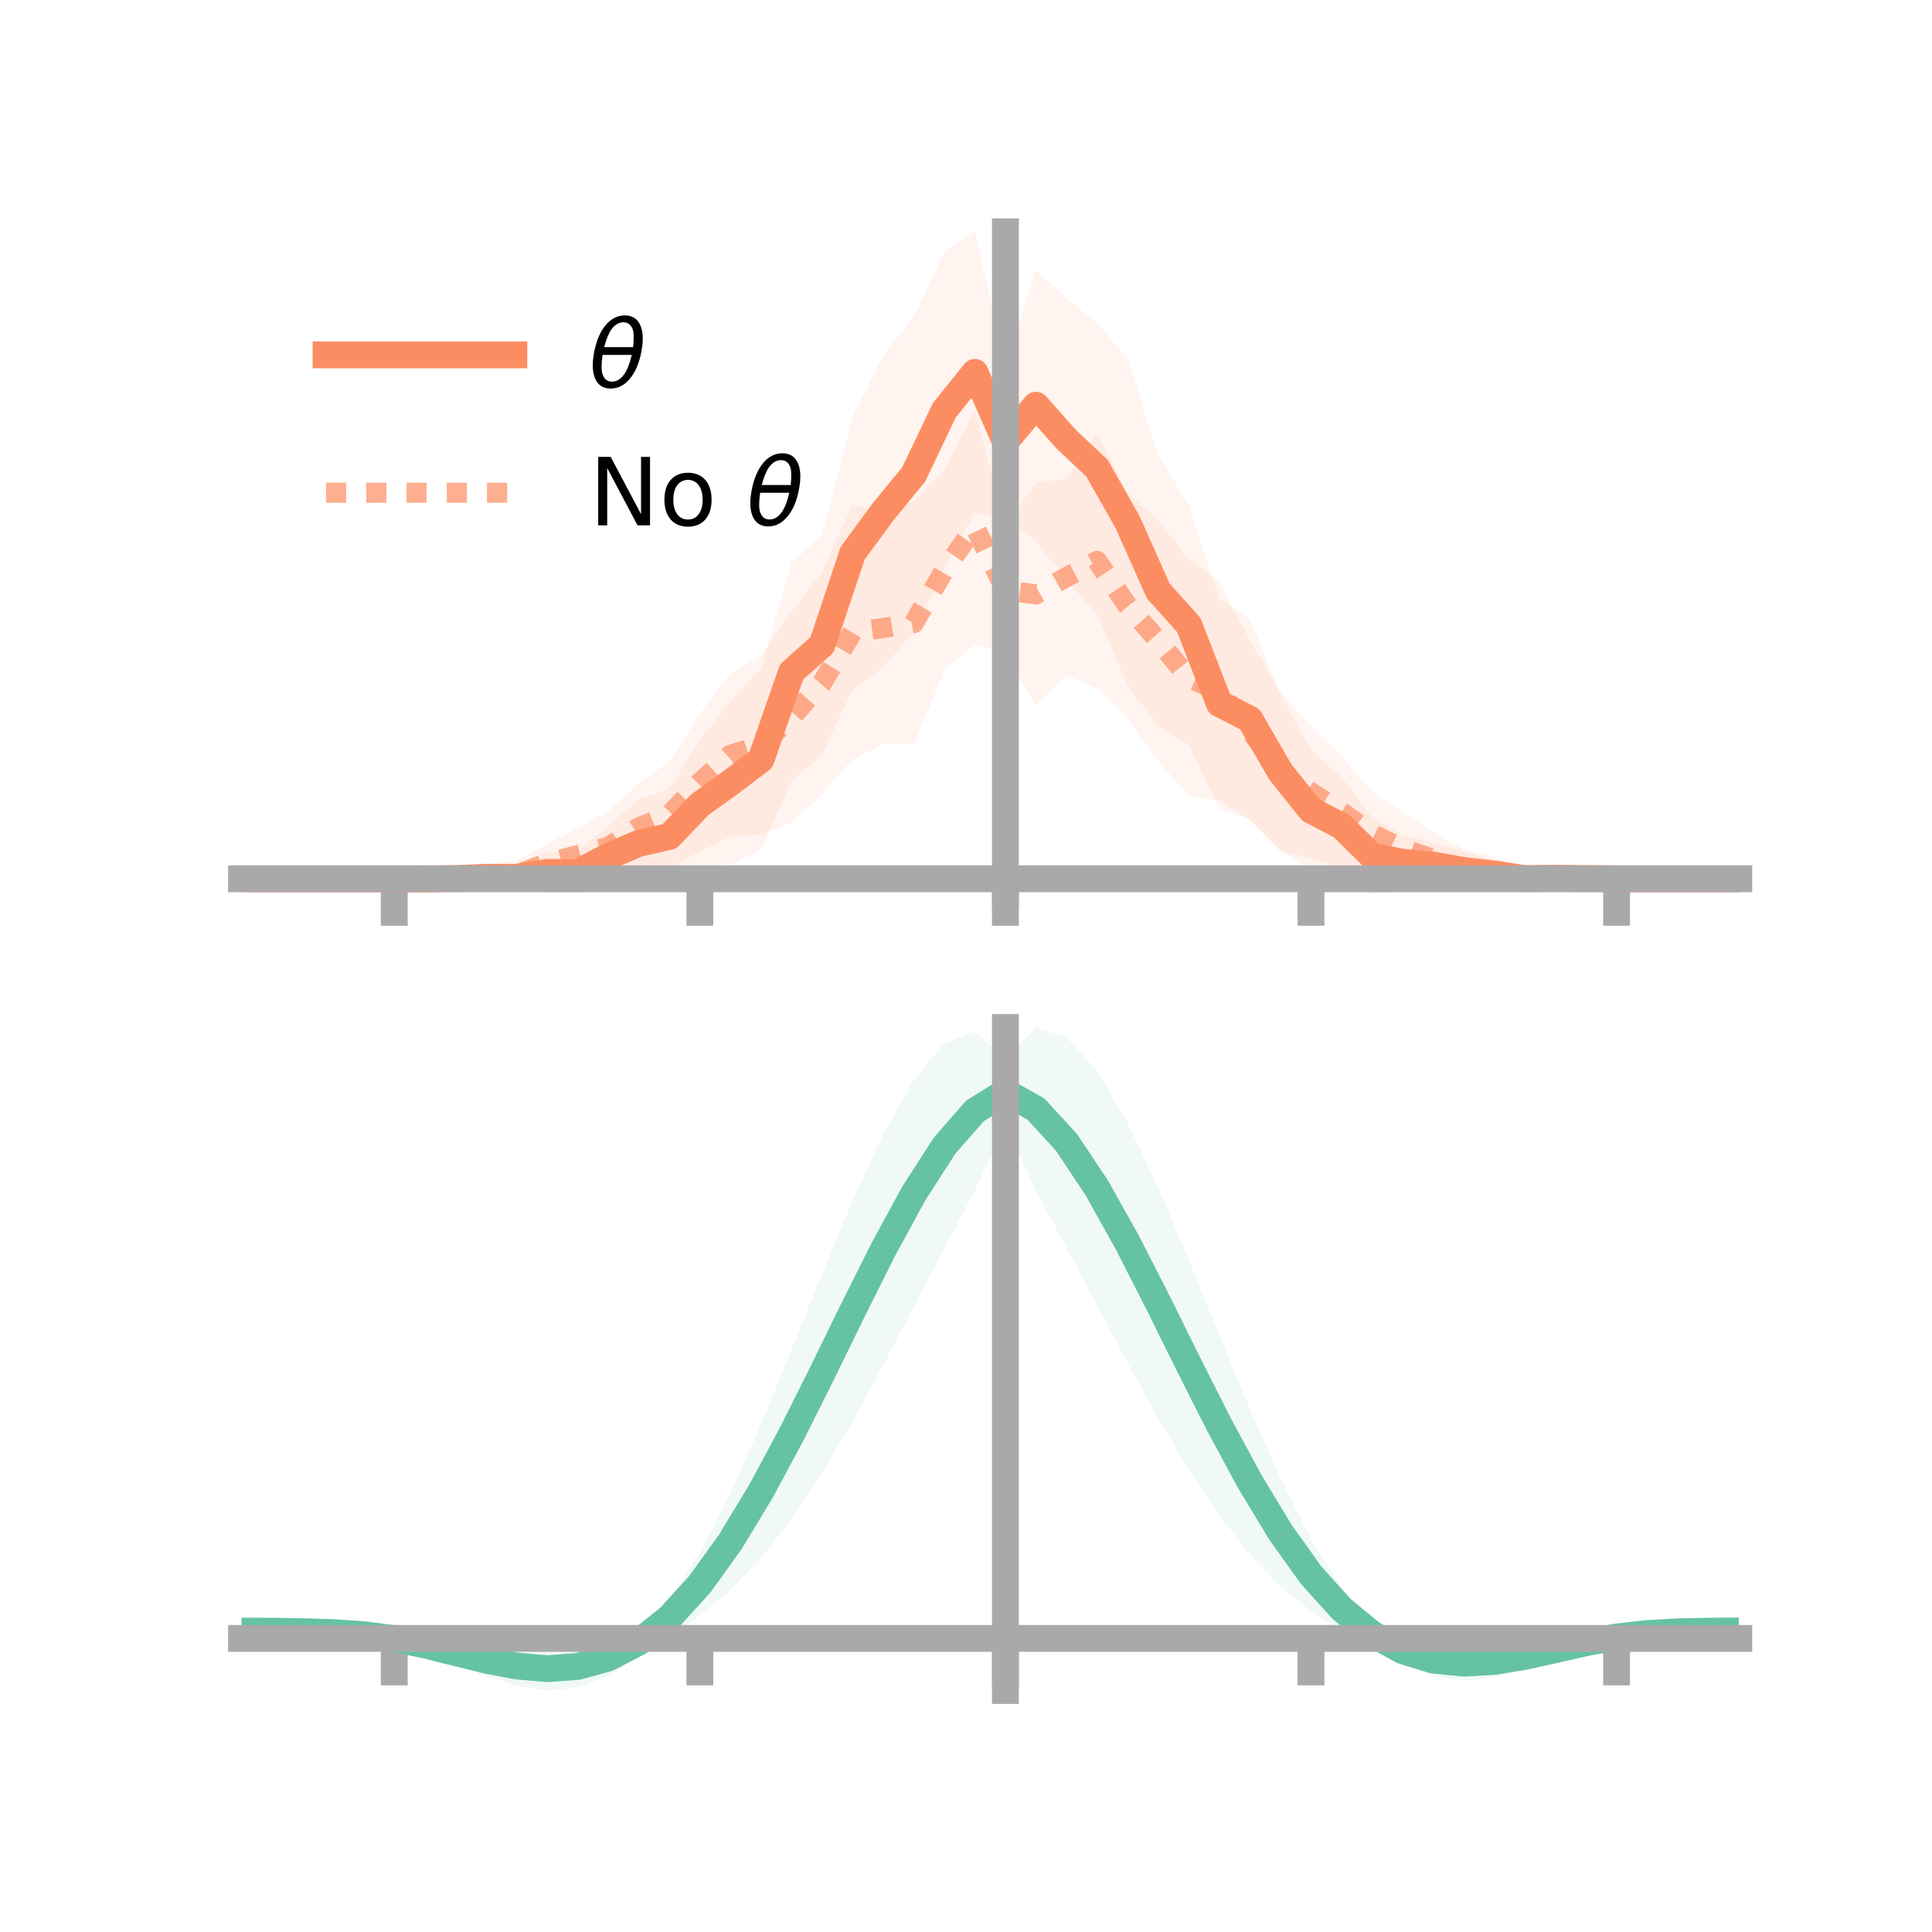
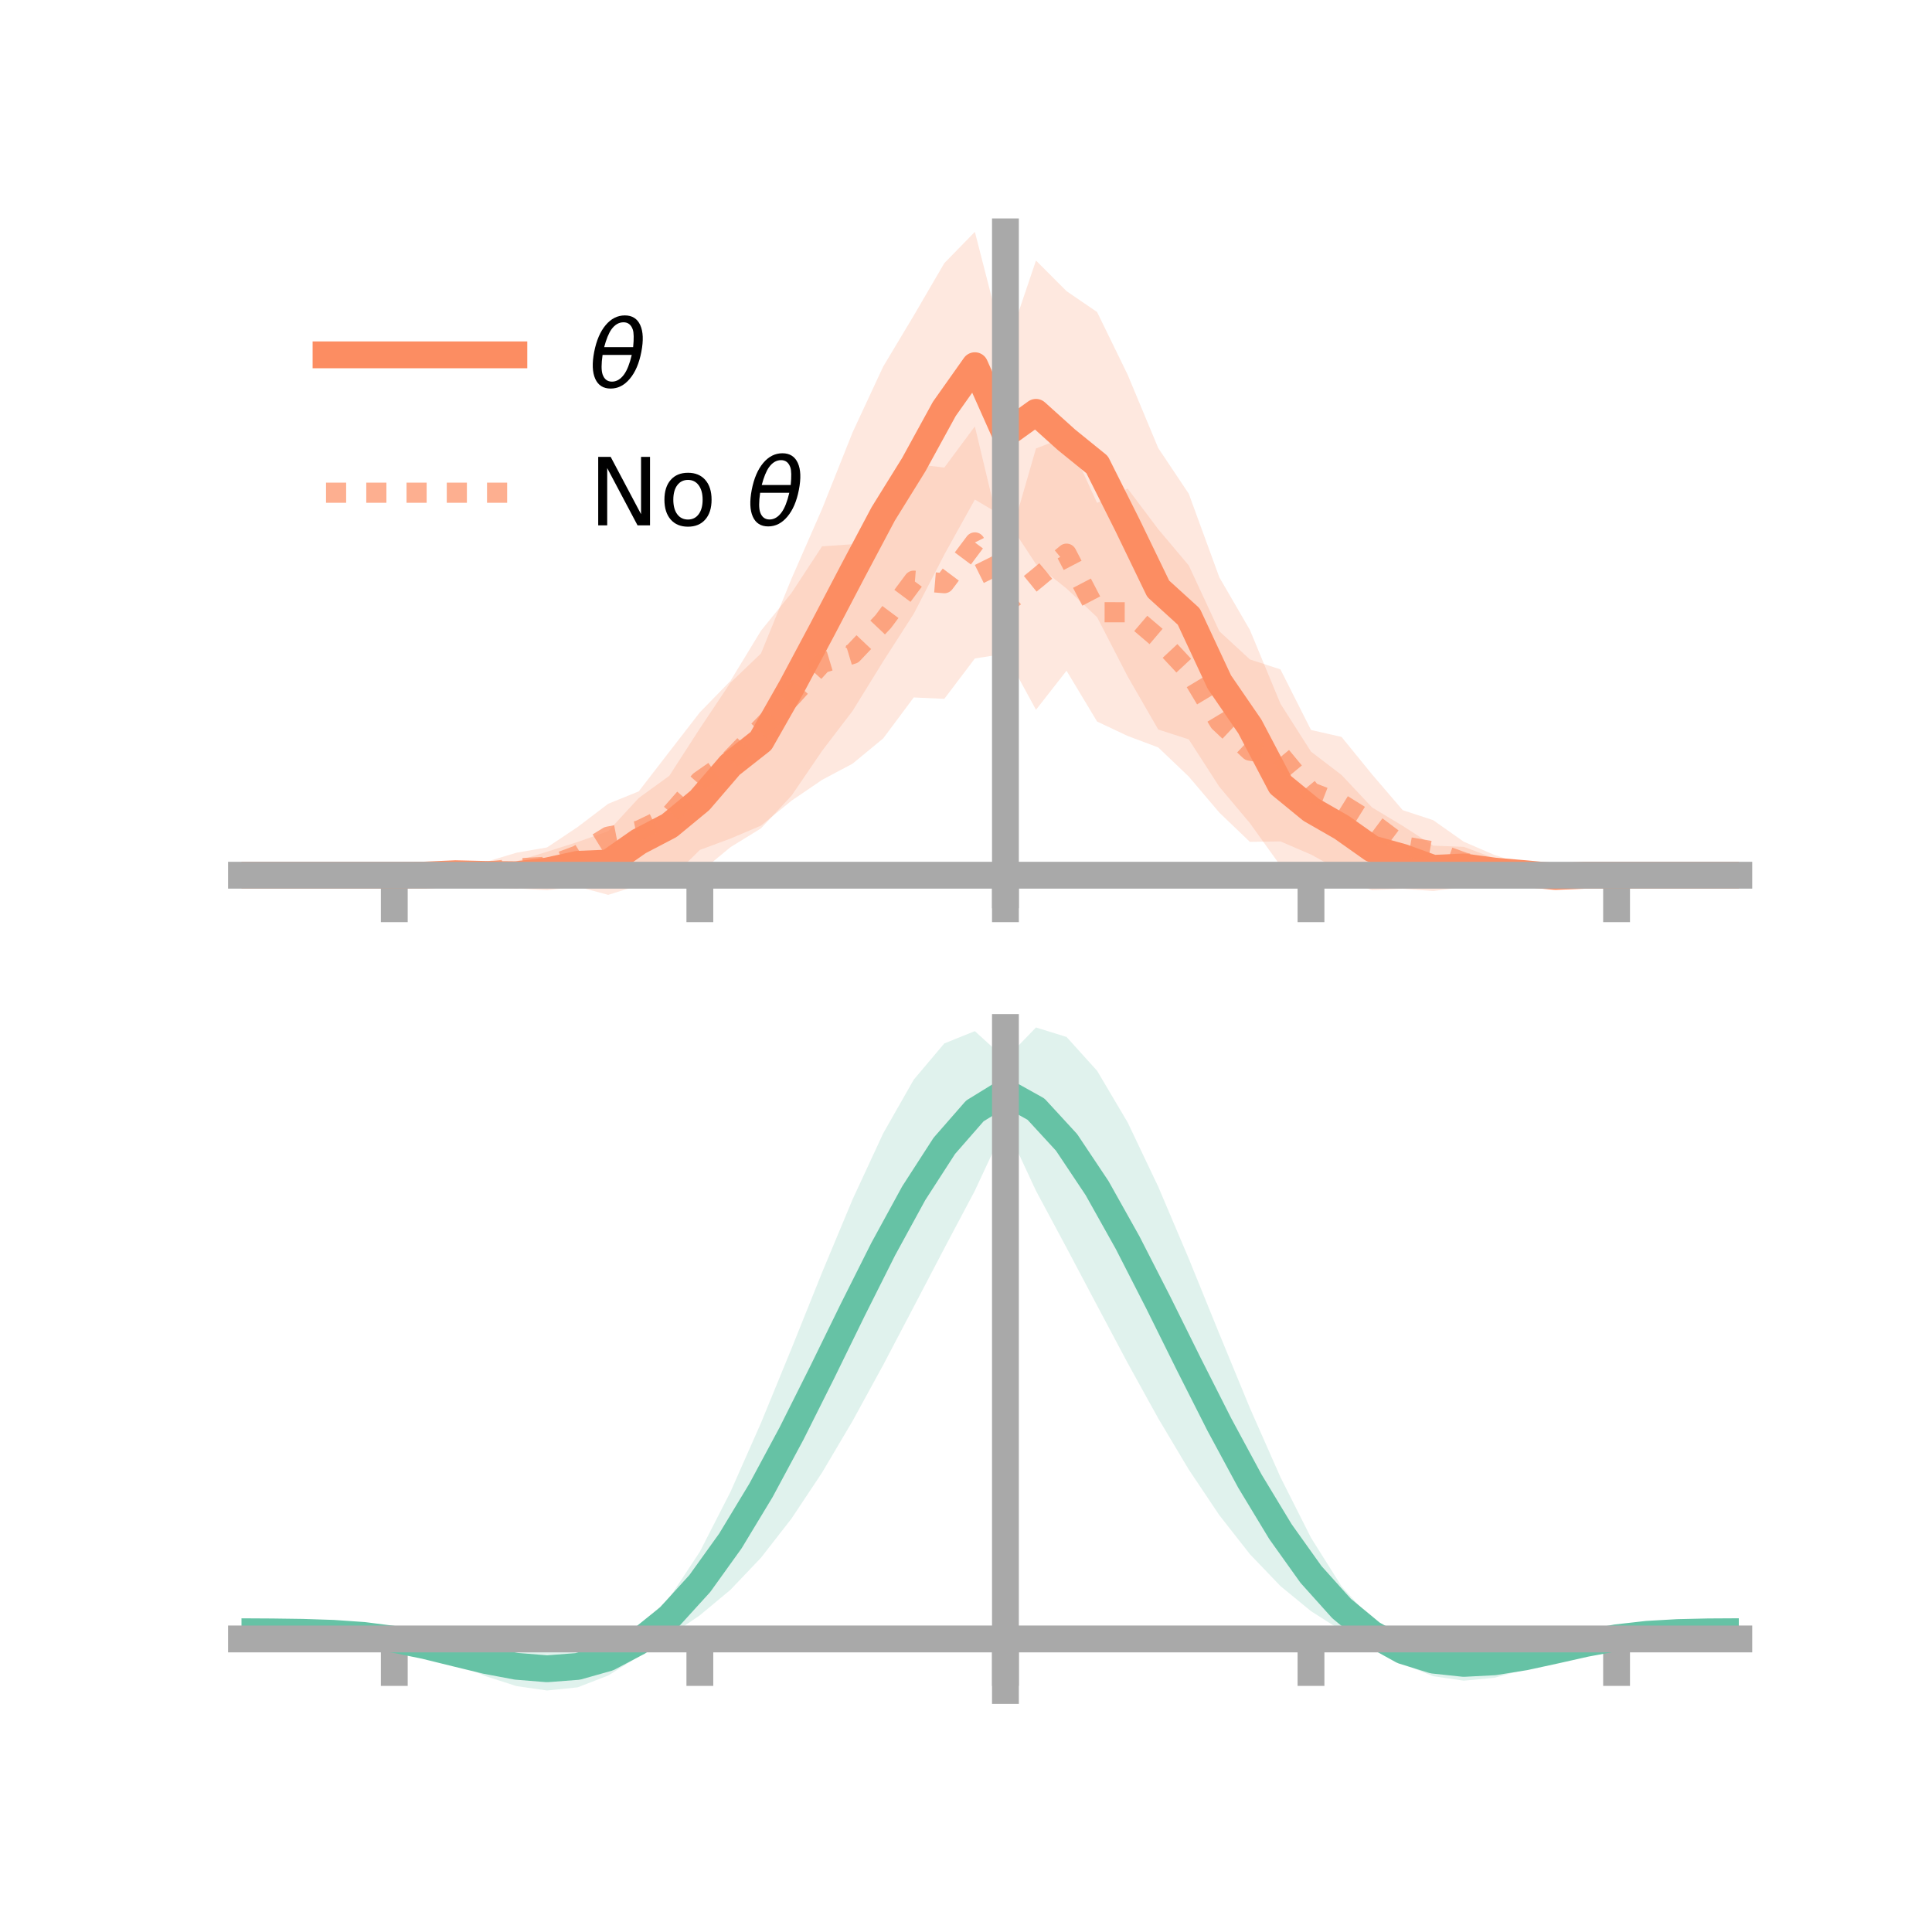
<svg xmlns="http://www.w3.org/2000/svg" xmlns:xlink="http://www.w3.org/1999/xlink" height="144pt" version="1.1" viewBox="0 0 144 144" width="144pt">
  <defs>
    <style type="text/css">
*{stroke-linecap:butt;stroke-linejoin:round;}
  </style>
  </defs>
  <g id="figure_1">
    <g id="patch_1">
      <path d="M 0 144  L 144 144  L 144 0  L 0 0  z " style="fill:none;" />
    </g>
    <g id="axes_1">
      <g id="patch_2">
        <path d="M 18 66.698  L 129.6 66.698  L 129.6 17.28  L 18 17.28  z " style="fill:none;" />
      </g>
      <g id="PolyCollection_1">
-         <path clip-path="url(#p12693fc544)" d="M 18 65.499  L 18 65.499  L 20.278 65.499  L 22.555 65.499  L 24.833 65.499  L 27.11 65.499  L 29.388 65.499  L 31.665 65.424  L 33.943 65.217  L 36.22 64.852  L 38.498 64.488  L 40.776 63.507  L 43.053 63.474  L 45.331 61.545  L 47.608 59.576  L 49.886 58.801  L 52.163 55.171  L 54.441 52.265  L 56.718 49.872  L 58.996 41.927  L 61.273 39.907  L 63.551 31.094  L 65.829 26.515  L 68.106 23.609  L 70.384 18.776  L 72.661 17.28  L 74.939 27.14  L 77.216 20.102  L 79.494 22.239  L 81.771 24.045  L 84.049 26.77  L 86.327 33.944  L 88.604 37.614  L 90.882 44.619  L 93.159 46.122  L 95.437 51.735  L 97.714 55.917  L 99.992 57.925  L 102.269 60.918  L 104.547 62.216  L 106.824 62.814  L 109.102 63.493  L 111.38 64.132  L 113.657 64.963  L 115.935 65.161  L 118.212 65.373  L 120.49 65.499  L 122.767 65.499  L 125.045 65.499  L 127.322 65.499  L 129.6 65.499  L 129.6 65.499  L 129.6 65.499  L 127.322 65.499  L 125.045 65.499  L 122.767 65.499  L 120.49 65.499  L 118.212 65.594  L 115.935 65.76  L 113.657 66.007  L 111.38 66.154  L 109.102 66.274  L 106.824 66.143  L 104.547 66.327  L 102.269 66.698  L 99.992 65.218  L 97.714 64.864  L 95.437 63.359  L 93.159 61.097  L 90.882 60.26  L 88.604 55.547  L 86.327 54.138  L 84.049 51.087  L 81.771 45.762  L 79.494 43.29  L 77.216 40.302  L 74.939 38.671  L 72.661 38.222  L 70.384 42.376  L 68.106 47.101  L 65.829 49.744  L 63.551 51.376  L 61.273 56.214  L 58.996 58.242  L 56.718 63.352  L 54.441 64.417  L 52.163 64.777  L 49.886 65.893  L 47.608 66.148  L 45.331 66.122  L 43.053 66.601  L 40.776 66.54  L 38.498 66.29  L 36.22 65.921  L 33.943 65.749  L 31.665 65.596  L 29.388 65.499  L 27.11 65.499  L 24.833 65.499  L 22.555 65.499  L 20.278 65.499  L 18 65.499  z " style="fill:#fc8d62;fill-opacity:0.1;" />
+         <path clip-path="url(#p0ebd4f1aff)" d="M 18 65.233  L 18 65.233  L 20.278 65.233  L 22.555 65.233  L 24.833 65.233  L 27.11 65.233  L 29.388 65.233  L 31.665 65.133  L 33.943 64.825  L 36.22 64.574  L 38.498 64.186  L 40.776 63.482  L 43.053 62.757  L 45.331 61.951  L 47.608 59.479  L 49.886 57.826  L 52.163 54.297  L 54.441 50.885  L 56.718 48.705  L 58.996 43.129  L 61.273 37.931  L 63.551 32.218  L 65.829 27.32  L 68.106 23.522  L 70.384 19.615  L 72.661 17.28  L 74.939 26.154  L 77.216 19.419  L 79.494 21.701  L 81.771 23.258  L 84.049 27.929  L 86.327 33.394  L 88.604 36.8  L 90.882 43.03  L 93.159 46.95  L 95.437 52.448  L 97.714 56.022  L 99.992 57.764  L 102.269 60.186  L 104.547 61.554  L 106.824 63.03  L 109.102 63.119  L 111.38 63.971  L 113.657 64.459  L 115.935 65.076  L 118.212 65.127  L 120.49 65.233  L 122.767 65.233  L 125.045 65.233  L 127.322 65.233  L 129.6 65.233  L 129.6 65.233  L 129.6 65.233  L 127.322 65.233  L 125.045 65.233  L 122.767 65.233  L 120.49 65.233  L 118.212 65.335  L 115.935 65.583  L 113.657 65.777  L 111.38 65.878  L 109.102 66.118  L 106.824 66.413  L 104.547 66.243  L 102.269 66.345  L 99.992 65.555  L 97.714 64.685  L 95.437 64.525  L 93.159 61.35  L 90.882 58.641  L 88.604 55.11  L 86.327 54.373  L 84.049 50.418  L 81.771 46.001  L 79.494 43.866  L 77.216 42.048  L 74.939 38.583  L 72.661 37.233  L 70.384 41.336  L 68.106 45.746  L 65.829 49.291  L 63.551 52.98  L 61.273 55.966  L 58.996 59.306  L 56.718 61.742  L 54.441 63.147  L 52.163 65.029  L 49.886 65.258  L 47.608 65.984  L 45.331 66.698  L 43.053 66.084  L 40.776 66.353  L 38.498 66.211  L 36.22 65.775  L 33.943 65.418  L 31.665 65.311  L 29.388 65.233  L 27.11 65.233  L 24.833 65.233  L 22.555 65.233  L 20.278 65.233  L 18 65.233  z " style="fill:#fc8d62;fill-opacity:0.2;" />
      </g>
      <g id="PolyCollection_2">
-         <path clip-path="url(#p12693fc544)" d="M 18 65.499  L 18 65.499  L 20.278 65.499  L 22.555 65.499  L 24.833 65.499  L 27.11 65.499  L 29.388 65.499  L 31.665 65.369  L 33.943 65.102  L 36.22 64.421  L 38.498 64.154  L 40.776 62.895  L 43.053 61.732  L 45.331 60.479  L 47.608 58.363  L 49.886 56.764  L 52.163 53.2  L 54.441 50.169  L 56.718 48.885  L 58.996 45.574  L 61.273 42.627  L 63.551 37.619  L 65.829 38.174  L 68.106 37.397  L 70.384 35.04  L 72.661 30.559  L 74.939 39.213  L 77.216 35.982  L 79.494 35.688  L 81.771 32.301  L 84.049 36.754  L 86.327 38.781  L 88.604 41.729  L 90.882 43.339  L 93.159 47.721  L 95.437 51.577  L 97.714 54.128  L 99.992 56.361  L 102.269 59.03  L 104.547 60.537  L 106.824 62.024  L 109.102 63.297  L 111.38 63.924  L 113.657 64.703  L 115.935 65.278  L 118.212 65.321  L 120.49 65.499  L 122.767 65.499  L 125.045 65.499  L 127.322 65.499  L 129.6 65.499  L 129.6 65.499  L 129.6 65.499  L 127.322 65.499  L 125.045 65.499  L 122.767 65.499  L 120.49 65.499  L 118.212 65.613  L 115.935 65.704  L 113.657 66.139  L 111.38 66.114  L 109.102 66.183  L 106.824 66.034  L 104.547 65.965  L 102.269 65.295  L 99.992 64.676  L 97.714 63.984  L 95.437 63.484  L 93.159 61.096  L 90.882 59.678  L 88.604 59.371  L 86.327 56.711  L 84.049 53.571  L 81.771 51.304  L 79.494 50.327  L 77.216 52.616  L 74.939 48.807  L 72.661 47.968  L 70.384 49.959  L 68.106 55.498  L 65.829 55.449  L 63.551 56.596  L 61.273 59.166  L 58.996 61.346  L 56.718 62.207  L 54.441 62.35  L 52.163 63.444  L 49.886 64.731  L 47.608 64.978  L 45.331 65.772  L 43.053 65.728  L 40.776 65.782  L 38.498 66.199  L 36.22 65.896  L 33.943 65.705  L 31.665 65.663  L 29.388 65.499  L 27.11 65.499  L 24.833 65.499  L 22.555 65.499  L 20.278 65.499  L 18 65.499  z " style="fill:#fc8d62;fill-opacity:0.1;" />
+         <path clip-path="url(#p0ebd4f1aff)" d="M 18 65.233  L 18 65.233  L 20.278 65.233  L 22.555 65.233  L 24.833 65.233  L 27.11 65.233  L 29.388 65.232  L 31.665 65.121  L 33.943 64.565  L 36.22 64.241  L 38.498 63.556  L 40.776 63.161  L 43.053 61.641  L 45.331 59.909  L 47.608 58.984  L 49.886 56.033  L 52.163 53.094  L 54.441 50.756  L 56.718 47.013  L 58.996 44.193  L 61.273 40.72  L 63.551 40.563  L 65.829 37.628  L 68.106 34.577  L 70.384 34.849  L 72.661 31.779  L 74.939 41.313  L 77.216 33.427  L 79.494 32.542  L 81.771 37.485  L 84.049 36.416  L 86.327 39.441  L 88.604 42.146  L 90.882 47.048  L 93.159 49.149  L 95.437 49.893  L 97.714 54.408  L 99.992 54.927  L 102.269 57.724  L 104.547 60.383  L 106.824 61.132  L 109.102 62.738  L 111.38 63.72  L 113.657 64.462  L 115.935 64.824  L 118.212 65.13  L 120.49 65.233  L 122.767 65.233  L 125.045 65.233  L 127.322 65.233  L 129.6 65.233  L 129.6 65.233  L 129.6 65.233  L 127.322 65.233  L 125.045 65.233  L 122.767 65.233  L 120.49 65.233  L 118.212 65.334  L 115.935 65.659  L 113.657 65.645  L 111.38 65.917  L 109.102 65.828  L 106.824 65.786  L 104.547 65.741  L 102.269 64.984  L 99.992 64.943  L 97.714 63.692  L 95.437 62.713  L 93.159 62.748  L 90.882 60.565  L 88.604 57.881  L 86.327 55.708  L 84.049 54.854  L 81.771 53.779  L 79.494 49.992  L 77.216 52.904  L 74.939 48.719  L 72.661 49.078  L 70.384 52.087  L 68.106 51.983  L 65.829 55.037  L 63.551 56.915  L 61.273 58.128  L 58.996 59.678  L 56.718 61.538  L 54.441 62.504  L 52.163 63.349  L 49.886 65.59  L 47.608 64.837  L 45.331 64.806  L 43.053 65.877  L 40.776 66.039  L 38.498 65.895  L 36.22 65.713  L 33.943 65.637  L 31.665 65.334  L 29.388 65.234  L 27.11 65.233  L 24.833 65.233  L 22.555 65.233  L 20.278 65.233  L 18 65.233  z " style="fill:#fc8d62;fill-opacity:0.2;" />
      </g>
      <g id="matplotlib.axis_1">
        <g id="xtick_1">
          <g id="line2d_1">
            <defs>
-               <path d="M 0 0  L 0 3.5  " id="mb0c18ec62f" style="stroke:#a9a9a9;stroke-width:2;" />
+               <path d="M 0 0  L 0 3.5  " id="m261ce01655" style="stroke:#a9a9a9;stroke-width:2;" />
            </defs>
            <g>
-               <use style="fill:#a9a9a9;stroke:#a9a9a9;stroke-width:2;" x="29.388" xlink:href="#mb0c18ec62f" y="65.499" />
+               <use style="fill:#a9a9a9;stroke:#a9a9a9;stroke-width:2;" x="29.388" xlink:href="#m261ce01655" y="65.233" />
            </g>
          </g>
        </g>
        <g id="xtick_2">
          <g id="line2d_2">
            <g>
-               <use style="fill:#a9a9a9;stroke:#a9a9a9;stroke-width:2;" x="52.163" xlink:href="#mb0c18ec62f" y="65.499" />
+               <use style="fill:#a9a9a9;stroke:#a9a9a9;stroke-width:2;" x="52.163" xlink:href="#m261ce01655" y="65.233" />
            </g>
          </g>
        </g>
        <g id="xtick_3">
          <g id="line2d_3">
            <g>
-               <use style="fill:#a9a9a9;stroke:#a9a9a9;stroke-width:2;" x="74.939" xlink:href="#mb0c18ec62f" y="65.499" />
+               <use style="fill:#a9a9a9;stroke:#a9a9a9;stroke-width:2;" x="74.939" xlink:href="#m261ce01655" y="65.233" />
            </g>
          </g>
        </g>
        <g id="xtick_4">
          <g id="line2d_4">
            <g>
-               <use style="fill:#a9a9a9;stroke:#a9a9a9;stroke-width:2;" x="97.714" xlink:href="#mb0c18ec62f" y="65.499" />
+               <use style="fill:#a9a9a9;stroke:#a9a9a9;stroke-width:2;" x="97.714" xlink:href="#m261ce01655" y="65.233" />
            </g>
          </g>
        </g>
        <g id="xtick_5">
          <g id="line2d_5">
            <g>
-               <use style="fill:#a9a9a9;stroke:#a9a9a9;stroke-width:2;" x="120.49" xlink:href="#mb0c18ec62f" y="65.499" />
+               <use style="fill:#a9a9a9;stroke:#a9a9a9;stroke-width:2;" x="120.49" xlink:href="#m261ce01655" y="65.233" />
            </g>
          </g>
        </g>
      </g>
      <g id="matplotlib.axis_2" />
      <g id="line2d_6">
-         <path clip-path="url(#p12693fc544)" d="M 18 65.499  L 20.278 65.499  L 22.555 65.499  L 24.833 65.499  L 27.11 65.499  L 29.388 65.499  L 31.665 65.51  L 33.943 65.483  L 36.22 65.387  L 38.498 65.389  L 40.776 65.024  L 43.053 65.037  L 45.331 63.833  L 47.608 62.862  L 49.886 62.347  L 52.163 59.974  L 54.441 58.341  L 56.718 56.612  L 58.996 50.085  L 61.273 48.06  L 63.551 41.235  L 65.829 38.13  L 68.106 35.355  L 70.384 30.576  L 72.661 27.751  L 74.939 32.906  L 77.216 30.202  L 79.494 32.764  L 81.771 34.903  L 84.049 38.929  L 86.327 44.041  L 88.604 46.581  L 90.882 52.439  L 93.159 53.609  L 95.437 57.547  L 97.714 60.39  L 99.992 61.572  L 102.269 63.808  L 104.547 64.271  L 106.824 64.479  L 109.102 64.884  L 111.38 65.143  L 113.657 65.485  L 115.935 65.46  L 118.212 65.483  L 120.49 65.499  L 122.767 65.499  L 125.045 65.499  L 127.322 65.499  L 129.6 65.499  " style="fill:none;stroke:#fc8d62;stroke-linecap:square;stroke-width:2;" />
+         <path clip-path="url(#p0ebd4f1aff)" d="M 18 65.233  L 20.278 65.233  L 22.555 65.233  L 24.833 65.233  L 27.11 65.233  L 29.388 65.233  L 31.665 65.222  L 33.943 65.121  L 36.22 65.175  L 38.498 65.198  L 40.776 64.918  L 43.053 64.42  L 45.331 64.325  L 47.608 62.732  L 49.886 61.542  L 52.163 59.663  L 54.441 57.016  L 56.718 55.224  L 58.996 51.217  L 61.273 46.949  L 63.551 42.599  L 65.829 38.305  L 68.106 34.634  L 70.384 30.476  L 72.661 27.257  L 74.939 32.369  L 77.216 30.734  L 79.494 32.784  L 81.771 34.629  L 84.049 39.173  L 86.327 43.884  L 88.604 45.955  L 90.882 50.835  L 93.159 54.15  L 95.437 58.487  L 97.714 60.353  L 99.992 61.659  L 102.269 63.266  L 104.547 63.898  L 106.824 64.722  L 109.102 64.618  L 111.38 64.924  L 113.657 65.118  L 115.935 65.329  L 118.212 65.231  L 120.49 65.233  L 122.767 65.233  L 125.045 65.233  L 127.322 65.233  L 129.6 65.233  " style="fill:none;stroke:#fc8d62;stroke-linecap:square;stroke-width:2;" />
      </g>
      <g id="line2d_7">
-         <path clip-path="url(#p12693fc544)" d="M 18 65.499  L 20.278 65.499  L 22.555 65.499  L 24.833 65.499  L 27.11 65.499  L 29.388 65.499  L 31.665 65.516  L 33.943 65.404  L 36.22 65.159  L 38.498 65.176  L 40.776 64.338  L 43.053 63.73  L 45.331 63.125  L 47.608 61.671  L 49.886 60.748  L 52.163 58.322  L 54.441 56.259  L 56.718 55.546  L 58.996 53.46  L 61.273 50.896  L 63.551 47.108  L 65.829 46.812  L 68.106 46.447  L 70.384 42.5  L 72.661 39.264  L 74.939 44.01  L 77.216 44.299  L 79.494 43.008  L 81.771 41.802  L 84.049 45.162  L 86.327 47.746  L 88.604 50.55  L 90.882 51.508  L 93.159 54.408  L 95.437 57.531  L 97.714 59.056  L 99.992 60.518  L 102.269 62.163  L 104.547 63.251  L 106.824 64.029  L 109.102 64.74  L 111.38 65.019  L 113.657 65.421  L 115.935 65.491  L 118.212 65.467  L 120.49 65.499  L 122.767 65.499  L 125.045 65.499  L 127.322 65.499  L 129.6 65.499  " style="fill:none;stroke:#fc8d62;stroke-dasharray:1.5,1.5;stroke-dashoffset:0;stroke-opacity:0.7;stroke-width:1.5;" />
+         <path clip-path="url(#p0ebd4f1aff)" d="M 18 65.233  L 20.278 65.233  L 22.555 65.233  L 24.833 65.233  L 27.11 65.233  L 29.388 65.233  L 31.665 65.228  L 33.943 65.101  L 36.22 64.977  L 38.498 64.726  L 40.776 64.6  L 43.053 63.759  L 45.331 62.358  L 47.608 61.911  L 49.886 60.812  L 52.163 58.221  L 54.441 56.63  L 56.718 54.275  L 58.996 51.936  L 61.273 49.424  L 63.551 48.739  L 65.829 46.332  L 68.106 43.28  L 70.384 43.468  L 72.661 40.428  L 74.939 45.016  L 77.216 43.165  L 79.494 41.267  L 81.771 45.632  L 84.049 45.635  L 86.327 47.575  L 88.604 50.014  L 90.882 53.807  L 93.159 55.949  L 95.437 56.303  L 97.714 59.05  L 99.992 59.935  L 102.269 61.354  L 104.547 63.062  L 106.824 63.459  L 109.102 64.283  L 111.38 64.818  L 113.657 65.054  L 115.935 65.241  L 118.212 65.232  L 120.49 65.233  L 122.767 65.233  L 125.045 65.233  L 127.322 65.233  L 129.6 65.233  " style="fill:none;stroke:#fc8d62;stroke-dasharray:1.5,1.5;stroke-dashoffset:0;stroke-opacity:0.7;stroke-width:1.5;" />
      </g>
      <g id="patch_3">
        <path d="M 74.939 66.698  L 74.939 17.28  " style="fill:none;stroke:#a9a9a9;stroke-linecap:square;stroke-linejoin:miter;stroke-width:2;" />
      </g>
      <g id="patch_4">
        <path d="M 129.6 66.698  L 129.6 17.28  " style="fill:none;" />
      </g>
      <g id="patch_5">
-         <path d="M 18 65.499  L 129.6 65.499  " style="fill:none;stroke:#a9a9a9;stroke-linecap:square;stroke-linejoin:miter;stroke-width:2;" />
+         <path d="M 18 65.233  L 129.6 65.233  " style="fill:none;stroke:#a9a9a9;stroke-linecap:square;stroke-linejoin:miter;stroke-width:2;" />
      </g>
      <g id="patch_6">
        <path d="M 18 17.28  L 129.6 17.28  " style="fill:none;" />
      </g>
      <g id="legend_1">
        <g id="line2d_8">
          <path d="M 24.3 26.449  L 38.3 26.449  " style="fill:none;stroke:#fc8d62;stroke-linecap:square;stroke-width:2;" />
        </g>
        <g id="line2d_9" />
        <g id="text_1">
          <defs>
            <path d="M 45.516 34.672  L 14.453 34.672  Q 12.359 20.062 14.5 13.875  Q 17.188 6.25 24.469 6.25  Q 31.781 6.25 37.359 13.922  Q 42.234 20.656 45.516 34.672  z M 47.016 42.969  Q 48.344 56.844 46.625 61.719  Q 43.953 69.438 36.766 69.438  Q 29.297 69.438 23.828 61.812  Q 19.531 55.672 16.156 42.969  z M 38.188 76.766  Q 49.906 76.766 54.594 66.406  Q 59.281 56.109 55.719 37.844  Q 52.203 19.625 43.453 9.281  Q 34.766 -1.125 23.047 -1.125  Q 11.281 -1.125 6.641 9.281  Q 2 19.625 5.516 37.844  Q 9.078 56.109 17.719 66.406  Q 26.422 76.766 38.188 76.766  z " id="DejaVuSans-Oblique-952" />
          </defs>
          <g transform="translate(43.9 28.89891)scale(0.07 -0.07)">
            <use transform="translate(0 0.234375)" xlink:href="#DejaVuSans-Oblique-952" />
          </g>
        </g>
        <g id="line2d_10">
          <path d="M 24.3 36.724  L 38.3 36.724  " style="fill:none;stroke:#fc8d62;stroke-dasharray:1.5,1.5;stroke-dashoffset:0;stroke-opacity:0.7;stroke-width:1.5;" />
        </g>
        <g id="line2d_11" />
        <g id="text_2">
          <defs>
            <path d="M 9.812 72.906  L 23.094 72.906  L 55.422 11.922  L 55.422 72.906  L 64.984 72.906  L 64.984 0  L 51.703 0  L 19.391 60.984  L 19.391 0  L 9.812 0  z " id="DejaVuSans-78" />
            <path d="M 30.609 48.391  Q 23.391 48.391 19.188 42.75  Q 14.984 37.109 14.984 27.297  Q 14.984 17.484 19.156 11.844  Q 23.344 6.203 30.609 6.203  Q 37.797 6.203 41.984 11.859  Q 46.188 17.531 46.188 27.297  Q 46.188 37.016 41.984 42.703  Q 37.797 48.391 30.609 48.391  z M 30.609 56  Q 42.328 56 49.016 48.375  Q 55.719 40.766 55.719 27.297  Q 55.719 13.875 49.016 6.219  Q 42.328 -1.422 30.609 -1.422  Q 18.844 -1.422 12.172 6.219  Q 5.516 13.875 5.516 27.297  Q 5.516 40.766 12.172 48.375  Q 18.844 56 30.609 56  z " id="DejaVuSans-111" />
            <path id="DejaVuSans-32" />
          </defs>
          <g transform="translate(43.9 39.17359)scale(0.07 -0.07)">
            <use transform="translate(0 0.234375)" xlink:href="#DejaVuSans-78" />
            <use transform="translate(74.80469 0.234375)" xlink:href="#DejaVuSans-111" />
            <use transform="translate(135.9863 0.234375)" xlink:href="#DejaVuSans-32" />
            <use transform="translate(167.7734 0.234375)" xlink:href="#DejaVuSans-Oblique-952" />
          </g>
        </g>
      </g>
    </g>
    <g id="axes_2">
      <g id="patch_7">
        <path d="M 18 126  L 129.6 126  L 129.6 76.582  L 18 76.582  z " style="fill:none;" />
      </g>
      <g id="PolyCollection_3">
-         <path clip-path="url(#p6c533d932d)" d="M 18 121.647  L 18 121.492  L 20.278 121.394  L 22.555 121.31  L 24.833 121.336  L 27.11 121.544  L 29.388 121.969  L 31.665 122.255  L 33.943 122.412  L 36.22 122.564  L 38.498 122.692  L 40.776 122.742  L 43.053 122.639  L 45.331 122.255  L 47.608 121.308  L 49.886 119.198  L 52.163 115.762  L 54.441 111.316  L 56.718 106.17  L 58.996 100.61  L 61.273 94.933  L 63.551 89.459  L 65.829 84.528  L 68.106 80.507  L 70.384 77.789  L 72.661 76.861  L 74.939 78.935  L 77.216 76.582  L 79.494 77.299  L 81.771 79.834  L 84.049 83.699  L 86.327 88.502  L 88.604 93.882  L 90.882 99.498  L 93.159 105.03  L 95.437 110.186  L 97.714 114.695  L 99.992 118.305  L 102.269 120.799  L 104.547 122.043  L 106.824 122.523  L 109.102 122.667  L 111.38 122.638  L 113.657 122.526  L 115.935 122.382  L 118.212 122.227  L 120.49 121.829  L 122.767 121.423  L 125.045 121.264  L 127.322 121.279  L 129.6 121.393  L 129.6 121.737  L 129.6 121.737  L 127.322 121.874  L 125.045 121.991  L 122.767 122.088  L 120.49 122.198  L 118.212 122.646  L 115.935 123.526  L 113.657 124.39  L 111.38 125.027  L 109.102 125.259  L 106.824 124.942  L 104.547 124.034  L 102.269 122.78  L 99.992 121.535  L 97.714 120.087  L 95.437 118.223  L 93.159 115.852  L 90.882 112.951  L 88.604 109.554  L 86.327 105.735  L 84.049 101.608  L 81.771 97.316  L 79.494 93.006  L 77.216 88.751  L 74.939 83.849  L 72.661 88.742  L 70.384 93.047  L 68.106 97.411  L 65.829 101.755  L 63.551 105.927  L 61.273 109.782  L 58.996 113.206  L 56.718 116.123  L 54.441 118.506  L 52.163 120.394  L 49.886 121.946  L 47.608 123.477  L 45.331 124.908  L 43.053 125.781  L 40.776 126  L 38.498 125.655  L 36.22 124.903  L 33.943 123.931  L 31.665 122.951  L 29.388 122.303  L 27.11 122.141  L 24.833 122.037  L 22.555 121.916  L 20.278 121.77  L 18 121.647  z " style="fill:#66c2a5;fill-opacity:0.1;" />
+         <path clip-path="url(#pfb6991cc26)" d="M 18 121.699  L 18 121.541  L 20.278 121.449  L 22.555 121.37  L 24.833 121.402  L 27.11 121.613  L 29.388 122.028  L 31.665 122.293  L 33.943 122.446  L 36.22 122.596  L 38.498 122.719  L 40.776 122.762  L 43.053 122.647  L 45.331 122.244  L 47.608 121.259  L 49.886 119.107  L 52.163 115.655  L 54.441 111.205  L 56.718 106.061  L 58.996 100.509  L 61.273 94.844  L 63.551 89.385  L 65.829 84.473  L 68.106 80.47  L 70.384 77.77  L 72.661 76.856  L 74.939 78.935  L 77.216 76.582  L 79.494 77.289  L 81.771 79.809  L 84.049 83.658  L 86.327 88.446  L 88.604 93.813  L 90.882 99.418  L 93.159 104.945  L 95.437 110.1  L 97.714 114.613  L 99.992 118.237  L 102.269 120.76  L 104.547 122.041  L 106.824 122.539  L 109.102 122.692  L 111.38 122.669  L 113.657 122.56  L 115.935 122.418  L 118.212 122.266  L 120.49 121.899  L 122.767 121.497  L 125.045 121.334  L 127.322 121.343  L 129.6 121.45  L 129.6 121.783  L 129.6 121.783  L 127.322 121.916  L 125.045 122.03  L 122.767 122.126  L 120.49 122.24  L 118.212 122.713  L 115.935 123.584  L 113.657 124.433  L 111.38 125.054  L 109.102 125.268  L 106.824 124.936  L 104.547 124.019  L 102.269 122.777  L 99.992 121.538  L 97.714 120.086  L 95.437 118.216  L 93.159 115.838  L 90.882 112.933  L 88.604 109.533  L 86.327 105.715  L 84.049 101.592  L 81.771 97.305  L 79.494 93.002  L 77.216 88.754  L 74.939 83.862  L 72.661 88.745  L 70.384 93.041  L 68.106 97.397  L 65.829 101.735  L 63.551 105.903  L 61.273 109.757  L 58.996 113.184  L 56.718 116.106  L 54.441 118.497  L 52.163 120.394  L 49.886 121.949  L 47.608 123.462  L 45.331 124.883  L 43.053 125.765  L 40.776 126  L 38.498 125.673  L 36.22 124.939  L 33.943 123.982  L 31.665 123.012  L 29.388 122.351  L 27.11 122.18  L 24.833 122.076  L 22.555 121.958  L 20.278 121.817  L 18 121.699  z " style="fill:#66c2a5;fill-opacity:0.2;" />
      </g>
      <g id="matplotlib.axis_3">
        <g id="xtick_6">
          <g id="line2d_12">
            <g>
-               <use style="fill:#a9a9a9;stroke:#a9a9a9;stroke-width:2;" x="29.388" xlink:href="#mb0c18ec62f" y="122.117" />
+               <use style="fill:#a9a9a9;stroke:#a9a9a9;stroke-width:2;" x="29.388" xlink:href="#m261ce01655" y="122.158" />
            </g>
          </g>
        </g>
        <g id="xtick_7">
          <g id="line2d_13">
            <g>
-               <use style="fill:#a9a9a9;stroke:#a9a9a9;stroke-width:2;" x="52.163" xlink:href="#mb0c18ec62f" y="122.117" />
+               <use style="fill:#a9a9a9;stroke:#a9a9a9;stroke-width:2;" x="52.163" xlink:href="#m261ce01655" y="122.158" />
            </g>
          </g>
        </g>
        <g id="xtick_8">
          <g id="line2d_14">
            <g>
-               <use style="fill:#a9a9a9;stroke:#a9a9a9;stroke-width:2;" x="74.939" xlink:href="#mb0c18ec62f" y="122.117" />
+               <use style="fill:#a9a9a9;stroke:#a9a9a9;stroke-width:2;" x="74.939" xlink:href="#m261ce01655" y="122.158" />
            </g>
          </g>
        </g>
        <g id="xtick_9">
          <g id="line2d_15">
            <g>
-               <use style="fill:#a9a9a9;stroke:#a9a9a9;stroke-width:2;" x="97.714" xlink:href="#mb0c18ec62f" y="122.117" />
+               <use style="fill:#a9a9a9;stroke:#a9a9a9;stroke-width:2;" x="97.714" xlink:href="#m261ce01655" y="122.158" />
            </g>
          </g>
        </g>
        <g id="xtick_10">
          <g id="line2d_16">
            <g>
-               <use style="fill:#a9a9a9;stroke:#a9a9a9;stroke-width:2;" x="120.49" xlink:href="#mb0c18ec62f" y="122.117" />
+               <use style="fill:#a9a9a9;stroke:#a9a9a9;stroke-width:2;" x="120.49" xlink:href="#m261ce01655" y="122.158" />
            </g>
          </g>
        </g>
      </g>
      <g id="matplotlib.axis_4" />
      <g id="line2d_17">
-         <path clip-path="url(#p6c533d932d)" d="M 18 121.569  L 20.278 121.582  L 22.555 121.613  L 24.833 121.686  L 27.11 121.843  L 29.388 122.136  L 31.665 122.603  L 33.943 123.172  L 36.22 123.734  L 38.498 124.173  L 40.776 124.371  L 43.053 124.21  L 45.331 123.581  L 47.608 122.392  L 49.886 120.572  L 52.163 118.078  L 54.441 114.911  L 56.718 111.146  L 58.996 106.908  L 61.273 102.358  L 63.551 97.693  L 65.829 93.142  L 68.106 88.959  L 70.384 85.418  L 72.661 82.802  L 74.939 81.392  L 77.216 82.666  L 79.494 85.153  L 81.771 88.575  L 84.049 92.653  L 86.327 97.118  L 88.604 101.718  L 90.882 106.225  L 93.159 110.441  L 95.437 114.205  L 97.714 117.391  L 99.992 119.92  L 102.269 121.79  L 104.547 123.038  L 106.824 123.733  L 109.102 123.963  L 111.38 123.833  L 113.657 123.458  L 115.935 122.954  L 118.212 122.437  L 120.49 122.013  L 122.767 121.755  L 125.045 121.627  L 127.322 121.577  L 129.6 121.565  " style="fill:none;stroke:#66c2a5;stroke-linecap:square;stroke-width:2;" />
+         <path clip-path="url(#pfb6991cc26)" d="M 18 121.62  L 20.278 121.633  L 22.555 121.664  L 24.833 121.739  L 27.11 121.897  L 29.388 122.189  L 31.665 122.652  L 33.943 123.214  L 36.22 123.767  L 38.498 124.196  L 40.776 124.381  L 43.053 124.206  L 45.331 123.563  L 47.608 122.361  L 49.886 120.528  L 52.163 118.024  L 54.441 114.851  L 56.718 111.084  L 58.996 106.846  L 61.273 102.301  L 63.551 97.644  L 65.829 93.104  L 68.106 88.934  L 70.384 85.405  L 72.661 82.801  L 74.939 81.399  L 77.216 82.668  L 79.494 85.145  L 81.771 88.557  L 84.049 92.625  L 86.327 97.08  L 88.604 101.673  L 90.882 106.175  L 93.159 110.391  L 95.437 114.158  L 97.714 117.35  L 99.992 119.888  L 102.269 121.769  L 104.547 123.03  L 106.824 123.737  L 109.102 123.98  L 111.38 123.861  L 113.657 123.496  L 115.935 123.001  L 118.212 122.489  L 120.49 122.069  L 122.767 121.812  L 125.045 121.682  L 127.322 121.63  L 129.6 121.617  " style="fill:none;stroke:#66c2a5;stroke-linecap:square;stroke-width:2;" />
      </g>
      <g id="patch_8">
        <path d="M 74.939 126  L 74.939 76.582  " style="fill:none;stroke:#a9a9a9;stroke-linecap:square;stroke-linejoin:miter;stroke-width:2;" />
      </g>
      <g id="patch_9">
        <path d="M 129.6 126  L 129.6 76.582  " style="fill:none;" />
      </g>
      <g id="patch_10">
-         <path d="M 18 122.117  L 129.6 122.117  " style="fill:none;stroke:#a9a9a9;stroke-linecap:square;stroke-linejoin:miter;stroke-width:2;" />
+         <path d="M 18 122.158  L 129.6 122.158  " style="fill:none;stroke:#a9a9a9;stroke-linecap:square;stroke-linejoin:miter;stroke-width:2;" />
      </g>
      <g id="patch_11">
        <path d="M 18 76.582  L 129.6 76.582  " style="fill:none;" />
      </g>
    </g>
  </g>
  <defs>
-     <clipPath id="p12693fc544">
+     <clipPath id="p0ebd4f1aff">
      <rect height="49.418" width="111.6" x="18" y="17.28" />
    </clipPath>
-     <clipPath id="p6c533d932d">
+     <clipPath id="pfb6991cc26">
      <rect height="49.418" width="111.6" x="18" y="76.582" />
    </clipPath>
  </defs>
</svg>
